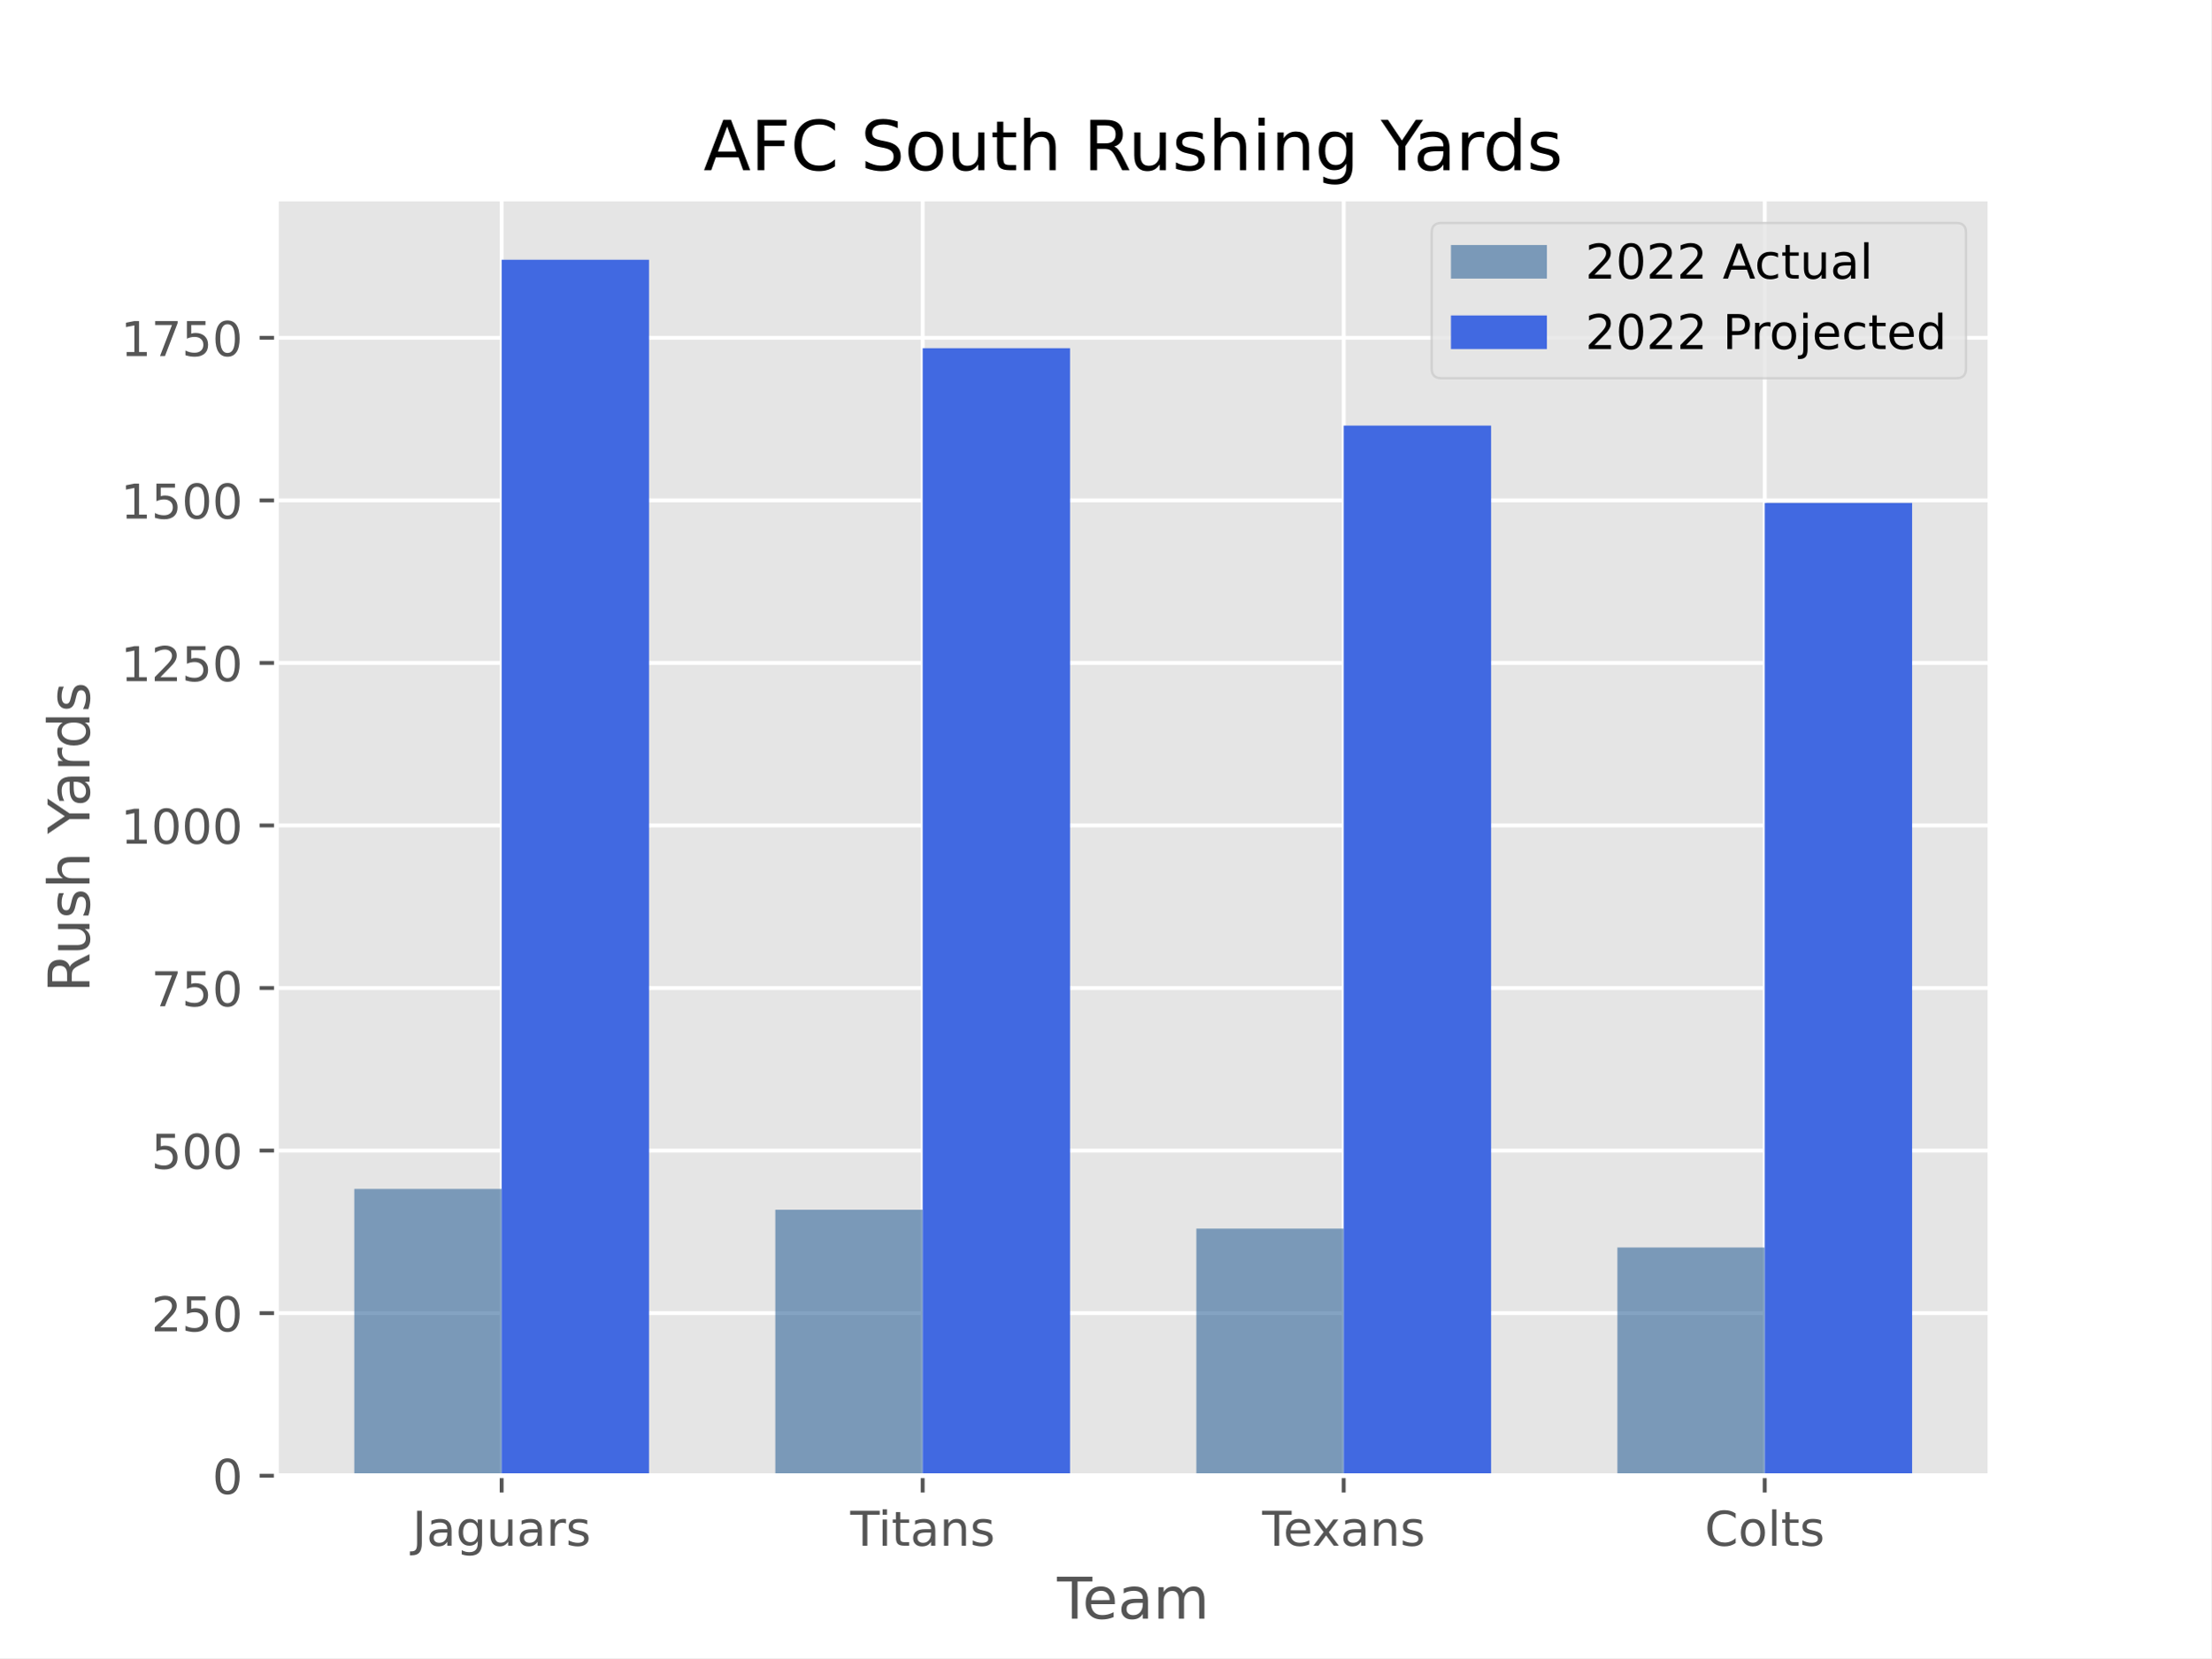
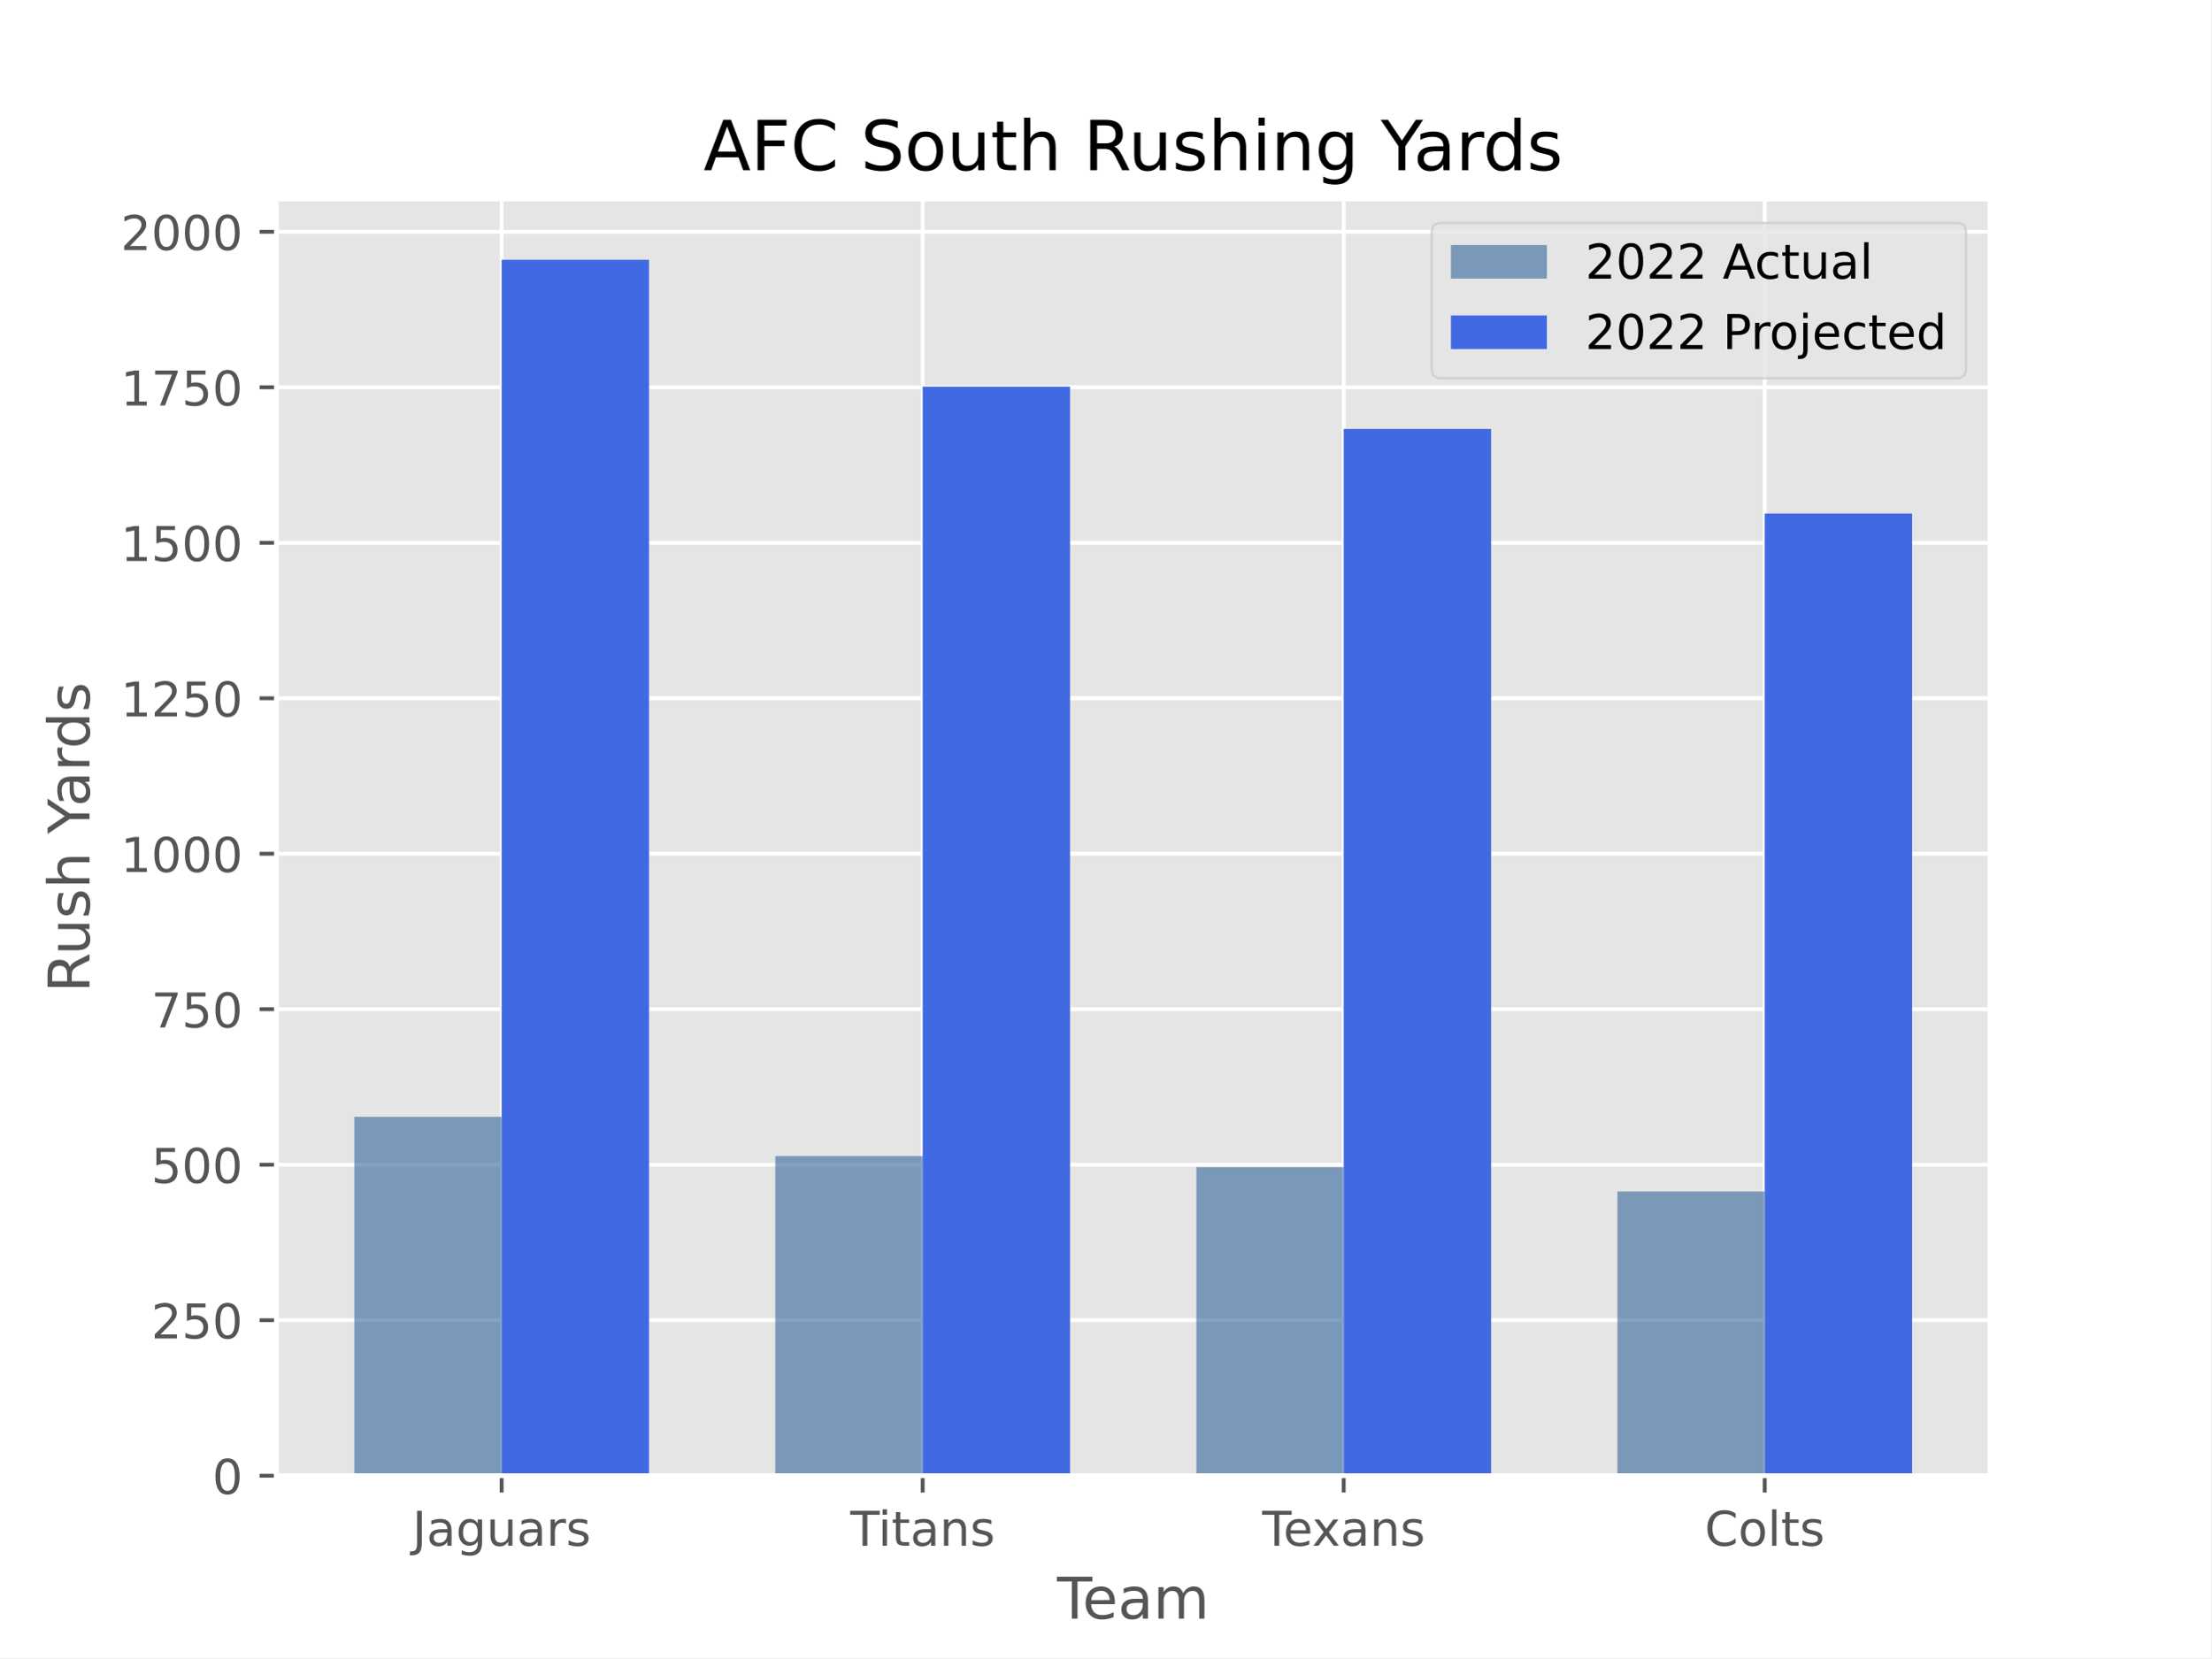
<svg xmlns="http://www.w3.org/2000/svg" xmlns:xlink="http://www.w3.org/1999/xlink" width="460.8pt" height="345.6pt" viewBox="0 0 460.8 345.6" version="1.1">
  <defs>
    <style type="text/css">*{stroke-linejoin: round; stroke-linecap: butt}</style>
  </defs>
  <g id="figure_1">
    <g id="patch_1">
      <path d="M 0 345.6  L 460.8 345.6  L 460.8 0  L 0 0  z " style="fill: #ffffff" />
    </g>
    <g id="axes_1">
      <g id="patch_2">
        <path d="M 57.6 307.584  L 414.72 307.584  L 414.72 41.472  L 57.6 41.472  z " style="fill: #e5e5e5" />
      </g>
      <g id="matplotlib.axis_1">
        <g id="xtick_1">
          <g id="line2d_1">
-             <path d="M 104.543 307.584  L 104.543 41.472  " clip-path="url(#pf5ecbaacd9)" style="fill: none; stroke: #ffffff; stroke-width: 0.8; stroke-linecap: square" />
+             <path d="M 104.543 307.584  L 104.543 41.472  " clip-path="url(#pbd2ed8411b)" style="fill: none; stroke: #ffffff; stroke-width: 0.8; stroke-linecap: square" />
          </g>
          <g id="line2d_2">
            <defs>
-               <path id="m614c0541ed" d="M 0 0  L 0 3.5  " style="stroke: #555555; stroke-width: 0.8" />
-             </defs>
-             <g>
-               <use xlink:href="#m614c0541ed" x="104.543" y="307.584" style="fill: #555555; stroke: #555555; stroke-width: 0.8" />
+               <path id="m21f0d8abbb" d="M 0 0  L 0 3.5  " style="stroke: #555555; stroke-width: 0.8" />
+             </defs>
+             <g>
+               <use xlink:href="#m21f0d8abbb" x="104.543" y="307.584" style="fill: #555555; stroke: #555555; stroke-width: 0.8" />
            </g>
          </g>
          <g id="text_1">
            <g style="fill: #555555" transform="translate(85.93704 322.1824) scale(0.1 -0.1)">
              <defs>
                <path id="DejaVuSans-4a" d="M 628 4666  L 1259 4666  L 1259 325  Q 1259 -519 939 -900  Q 619 -1281 -91 -1281  L -331 -1281  L -331 -750  L -134 -750  Q 284 -750 456 -515  Q 628 -281 628 325  L 628 4666  z " transform="scale(0.015625)" />
                <path id="DejaVuSans-61" d="M 2194 1759  Q 1497 1759 1228 1600  Q 959 1441 959 1056  Q 959 750 1161 570  Q 1363 391 1709 391  Q 2188 391 2477 730  Q 2766 1069 2766 1631  L 2766 1759  L 2194 1759  z M 3341 1997  L 3341 0  L 2766 0  L 2766 531  Q 2569 213 2275 61  Q 1981 -91 1556 -91  Q 1019 -91 701 211  Q 384 513 384 1019  Q 384 1609 779 1909  Q 1175 2209 1959 2209  L 2766 2209  L 2766 2266  Q 2766 2663 2505 2880  Q 2244 3097 1772 3097  Q 1472 3097 1187 3025  Q 903 2953 641 2809  L 641 3341  Q 956 3463 1253 3523  Q 1550 3584 1831 3584  Q 2591 3584 2966 3190  Q 3341 2797 3341 1997  z " transform="scale(0.015625)" />
                <path id="DejaVuSans-67" d="M 2906 1791  Q 2906 2416 2648 2759  Q 2391 3103 1925 3103  Q 1463 3103 1205 2759  Q 947 2416 947 1791  Q 947 1169 1205 825  Q 1463 481 1925 481  Q 2391 481 2648 825  Q 2906 1169 2906 1791  z M 3481 434  Q 3481 -459 3084 -895  Q 2688 -1331 1869 -1331  Q 1566 -1331 1297 -1286  Q 1028 -1241 775 -1147  L 775 -588  Q 1028 -725 1275 -790  Q 1522 -856 1778 -856  Q 2344 -856 2625 -561  Q 2906 -266 2906 331  L 2906 616  Q 2728 306 2450 153  Q 2172 0 1784 0  Q 1141 0 747 490  Q 353 981 353 1791  Q 353 2603 747 3093  Q 1141 3584 1784 3584  Q 2172 3584 2450 3431  Q 2728 3278 2906 2969  L 2906 3500  L 3481 3500  L 3481 434  z " transform="scale(0.015625)" />
                <path id="DejaVuSans-75" d="M 544 1381  L 544 3500  L 1119 3500  L 1119 1403  Q 1119 906 1312 657  Q 1506 409 1894 409  Q 2359 409 2629 706  Q 2900 1003 2900 1516  L 2900 3500  L 3475 3500  L 3475 0  L 2900 0  L 2900 538  Q 2691 219 2414 64  Q 2138 -91 1772 -91  Q 1169 -91 856 284  Q 544 659 544 1381  z M 1991 3584  L 1991 3584  z " transform="scale(0.015625)" />
                <path id="DejaVuSans-72" d="M 2631 2963  Q 2534 3019 2420 3045  Q 2306 3072 2169 3072  Q 1681 3072 1420 2755  Q 1159 2438 1159 1844  L 1159 0  L 581 0  L 581 3500  L 1159 3500  L 1159 2956  Q 1341 3275 1631 3429  Q 1922 3584 2338 3584  Q 2397 3584 2469 3576  Q 2541 3569 2628 3553  L 2631 2963  z " transform="scale(0.015625)" />
                <path id="DejaVuSans-73" d="M 2834 3397  L 2834 2853  Q 2591 2978 2328 3040  Q 2066 3103 1784 3103  Q 1356 3103 1142 2972  Q 928 2841 928 2578  Q 928 2378 1081 2264  Q 1234 2150 1697 2047  L 1894 2003  Q 2506 1872 2764 1633  Q 3022 1394 3022 966  Q 3022 478 2636 193  Q 2250 -91 1575 -91  Q 1294 -91 989 -36  Q 684 19 347 128  L 347 722  Q 666 556 975 473  Q 1284 391 1588 391  Q 1994 391 2212 530  Q 2431 669 2431 922  Q 2431 1156 2273 1281  Q 2116 1406 1581 1522  L 1381 1569  Q 847 1681 609 1914  Q 372 2147 372 2553  Q 372 3047 722 3315  Q 1072 3584 1716 3584  Q 2034 3584 2315 3537  Q 2597 3491 2834 3397  z " transform="scale(0.015625)" />
              </defs>
              <use xlink:href="#DejaVuSans-4a" />
              <use xlink:href="#DejaVuSans-61" x="29.492" />
              <use xlink:href="#DejaVuSans-67" x="90.771" />
              <use xlink:href="#DejaVuSans-75" x="154.248" />
              <use xlink:href="#DejaVuSans-61" x="217.627" />
              <use xlink:href="#DejaVuSans-72" x="278.906" />
              <use xlink:href="#DejaVuSans-73" x="320.02" />
            </g>
          </g>
        </g>
        <g id="xtick_2">
          <g id="line2d_3">
-             <path d="M 192.288 307.584  L 192.288 41.472  " clip-path="url(#pf5ecbaacd9)" style="fill: none; stroke: #ffffff; stroke-width: 0.8; stroke-linecap: square" />
+             <path d="M 192.288 307.584  L 192.288 41.472  " clip-path="url(#pbd2ed8411b)" style="fill: none; stroke: #ffffff; stroke-width: 0.8; stroke-linecap: square" />
          </g>
          <g id="line2d_4">
            <g>
-               <use xlink:href="#m614c0541ed" x="192.288" y="307.584" style="fill: #555555; stroke: #555555; stroke-width: 0.8" />
+               <use xlink:href="#m21f0d8abbb" x="192.288" y="307.584" style="fill: #555555; stroke: #555555; stroke-width: 0.8" />
            </g>
          </g>
          <g id="text_2">
            <g style="fill: #555555" transform="translate(177.2034 322.1824) scale(0.1 -0.1)">
              <defs>
                <path id="DejaVuSans-54" d="M -19 4666  L 3928 4666  L 3928 4134  L 2272 4134  L 2272 0  L 1638 0  L 1638 4134  L -19 4134  L -19 4666  z " transform="scale(0.015625)" />
                <path id="DejaVuSans-69" d="M 603 3500  L 1178 3500  L 1178 0  L 603 0  L 603 3500  z M 603 4863  L 1178 4863  L 1178 4134  L 603 4134  L 603 4863  z " transform="scale(0.015625)" />
                <path id="DejaVuSans-74" d="M 1172 4494  L 1172 3500  L 2356 3500  L 2356 3053  L 1172 3053  L 1172 1153  Q 1172 725 1289 603  Q 1406 481 1766 481  L 2356 481  L 2356 0  L 1766 0  Q 1100 0 847 248  Q 594 497 594 1153  L 594 3053  L 172 3053  L 172 3500  L 594 3500  L 594 4494  L 1172 4494  z " transform="scale(0.015625)" />
                <path id="DejaVuSans-6e" d="M 3513 2113  L 3513 0  L 2938 0  L 2938 2094  Q 2938 2591 2744 2837  Q 2550 3084 2163 3084  Q 1697 3084 1428 2787  Q 1159 2491 1159 1978  L 1159 0  L 581 0  L 581 3500  L 1159 3500  L 1159 2956  Q 1366 3272 1645 3428  Q 1925 3584 2291 3584  Q 2894 3584 3203 3211  Q 3513 2838 3513 2113  z " transform="scale(0.015625)" />
              </defs>
              <use xlink:href="#DejaVuSans-54" />
              <use xlink:href="#DejaVuSans-69" x="57.959" />
              <use xlink:href="#DejaVuSans-74" x="85.742" />
              <use xlink:href="#DejaVuSans-61" x="124.951" />
              <use xlink:href="#DejaVuSans-6e" x="186.23" />
              <use xlink:href="#DejaVuSans-73" x="249.609" />
            </g>
          </g>
        </g>
        <g id="xtick_3">
          <g id="line2d_5">
-             <path d="M 280.032 307.584  L 280.032 41.472  " clip-path="url(#pf5ecbaacd9)" style="fill: none; stroke: #ffffff; stroke-width: 0.8; stroke-linecap: square" />
+             <path d="M 280.032 307.584  L 280.032 41.472  " clip-path="url(#pbd2ed8411b)" style="fill: none; stroke: #ffffff; stroke-width: 0.8; stroke-linecap: square" />
          </g>
          <g id="line2d_6">
            <g>
-               <use xlink:href="#m614c0541ed" x="280.032" y="307.584" style="fill: #555555; stroke: #555555; stroke-width: 0.8" />
+               <use xlink:href="#m21f0d8abbb" x="280.032" y="307.584" style="fill: #555555; stroke: #555555; stroke-width: 0.8" />
            </g>
          </g>
          <g id="text_3">
            <g style="fill: #555555" transform="translate(263.0424 322.1824) scale(0.1 -0.1)">
              <defs>
                <path id="DejaVuSans-65" d="M 3597 1894  L 3597 1613  L 953 1613  Q 991 1019 1311 708  Q 1631 397 2203 397  Q 2534 397 2845 478  Q 3156 559 3463 722  L 3463 178  Q 3153 47 2828 -22  Q 2503 -91 2169 -91  Q 1331 -91 842 396  Q 353 884 353 1716  Q 353 2575 817 3079  Q 1281 3584 2069 3584  Q 2775 3584 3186 3129  Q 3597 2675 3597 1894  z M 3022 2063  Q 3016 2534 2758 2815  Q 2500 3097 2075 3097  Q 1594 3097 1305 2825  Q 1016 2553 972 2059  L 3022 2063  z " transform="scale(0.015625)" />
                <path id="DejaVuSans-78" d="M 3513 3500  L 2247 1797  L 3578 0  L 2900 0  L 1881 1375  L 863 0  L 184 0  L 1544 1831  L 300 3500  L 978 3500  L 1906 2253  L 2834 3500  L 3513 3500  z " transform="scale(0.015625)" />
              </defs>
              <use xlink:href="#DejaVuSans-54" />
              <use xlink:href="#DejaVuSans-65" x="44.084" />
              <use xlink:href="#DejaVuSans-78" x="103.857" />
              <use xlink:href="#DejaVuSans-61" x="163.037" />
              <use xlink:href="#DejaVuSans-6e" x="224.316" />
              <use xlink:href="#DejaVuSans-73" x="287.695" />
            </g>
          </g>
        </g>
        <g id="xtick_4">
          <g id="line2d_7">
-             <path d="M 367.777 307.584  L 367.777 41.472  " clip-path="url(#pf5ecbaacd9)" style="fill: none; stroke: #ffffff; stroke-width: 0.8; stroke-linecap: square" />
+             <path d="M 367.777 307.584  L 367.777 41.472  " clip-path="url(#pbd2ed8411b)" style="fill: none; stroke: #ffffff; stroke-width: 0.8; stroke-linecap: square" />
          </g>
          <g id="line2d_8">
            <g>
-               <use xlink:href="#m614c0541ed" x="367.777" y="307.584" style="fill: #555555; stroke: #555555; stroke-width: 0.8" />
+               <use xlink:href="#m21f0d8abbb" x="367.777" y="307.584" style="fill: #555555; stroke: #555555; stroke-width: 0.8" />
            </g>
          </g>
          <g id="text_4">
            <g style="fill: #555555" transform="translate(355.272 322.1824) scale(0.1 -0.1)">
              <defs>
                <path id="DejaVuSans-43" d="M 4122 4306  L 4122 3641  Q 3803 3938 3442 4084  Q 3081 4231 2675 4231  Q 1875 4231 1450 3742  Q 1025 3253 1025 2328  Q 1025 1406 1450 917  Q 1875 428 2675 428  Q 3081 428 3442 575  Q 3803 722 4122 1019  L 4122 359  Q 3791 134 3420 21  Q 3050 -91 2638 -91  Q 1578 -91 968 557  Q 359 1206 359 2328  Q 359 3453 968 4101  Q 1578 4750 2638 4750  Q 3056 4750 3426 4639  Q 3797 4528 4122 4306  z " transform="scale(0.015625)" />
                <path id="DejaVuSans-6f" d="M 1959 3097  Q 1497 3097 1228 2736  Q 959 2375 959 1747  Q 959 1119 1226 758  Q 1494 397 1959 397  Q 2419 397 2687 759  Q 2956 1122 2956 1747  Q 2956 2369 2687 2733  Q 2419 3097 1959 3097  z M 1959 3584  Q 2709 3584 3137 3096  Q 3566 2609 3566 1747  Q 3566 888 3137 398  Q 2709 -91 1959 -91  Q 1206 -91 779 398  Q 353 888 353 1747  Q 353 2609 779 3096  Q 1206 3584 1959 3584  z " transform="scale(0.015625)" />
                <path id="DejaVuSans-6c" d="M 603 4863  L 1178 4863  L 1178 0  L 603 0  L 603 4863  z " transform="scale(0.015625)" />
              </defs>
              <use xlink:href="#DejaVuSans-43" />
              <use xlink:href="#DejaVuSans-6f" x="69.824" />
              <use xlink:href="#DejaVuSans-6c" x="131.006" />
              <use xlink:href="#DejaVuSans-74" x="158.789" />
              <use xlink:href="#DejaVuSans-73" x="197.998" />
            </g>
          </g>
        </g>
        <g id="text_5">
          <g style="fill: #555555" transform="translate(220.3022 337.3802) scale(0.12 -0.12)">
            <defs>
              <path id="DejaVuSans-6d" d="M 3328 2828  Q 3544 3216 3844 3400  Q 4144 3584 4550 3584  Q 5097 3584 5394 3201  Q 5691 2819 5691 2113  L 5691 0  L 5113 0  L 5113 2094  Q 5113 2597 4934 2840  Q 4756 3084 4391 3084  Q 3944 3084 3684 2787  Q 3425 2491 3425 1978  L 3425 0  L 2847 0  L 2847 2094  Q 2847 2600 2669 2842  Q 2491 3084 2119 3084  Q 1678 3084 1418 2786  Q 1159 2488 1159 1978  L 1159 0  L 581 0  L 581 3500  L 1159 3500  L 1159 2956  Q 1356 3278 1631 3431  Q 1906 3584 2284 3584  Q 2666 3584 2933 3390  Q 3200 3197 3328 2828  z " transform="scale(0.015625)" />
            </defs>
            <use xlink:href="#DejaVuSans-54" />
            <use xlink:href="#DejaVuSans-65" x="44.084" />
            <use xlink:href="#DejaVuSans-61" x="105.607" />
            <use xlink:href="#DejaVuSans-6d" x="166.887" />
          </g>
        </g>
      </g>
      <g id="matplotlib.axis_2">
        <g id="ytick_1">
          <g id="line2d_9">
-             <path d="M 57.6 307.584  L 414.72 307.584  " clip-path="url(#pf5ecbaacd9)" style="fill: none; stroke: #ffffff; stroke-width: 0.8; stroke-linecap: square" />
+             <path d="M 57.6 307.584  L 414.72 307.584  " clip-path="url(#pbd2ed8411b)" style="fill: none; stroke: #ffffff; stroke-width: 0.8; stroke-linecap: square" />
          </g>
          <g id="line2d_10">
            <defs>
-               <path id="m886660e7db" d="M 0 0  L -3.5 0  " style="stroke: #555555; stroke-width: 0.8" />
-             </defs>
-             <g>
-               <use xlink:href="#m886660e7db" x="57.6" y="307.584" style="fill: #555555; stroke: #555555; stroke-width: 0.8" />
+               <path id="ma870125f93" d="M 0 0  L -3.5 0  " style="stroke: #555555; stroke-width: 0.8" />
+             </defs>
+             <g>
+               <use xlink:href="#ma870125f93" x="57.6" y="307.584" style="fill: #555555; stroke: #555555; stroke-width: 0.8" />
            </g>
          </g>
          <g id="text_6">
            <g style="fill: #555555" transform="translate(44.2375 311.3832) scale(0.1 -0.1)">
              <defs>
                <path id="DejaVuSans-30" d="M 2034 4250  Q 1547 4250 1301 3770  Q 1056 3291 1056 2328  Q 1056 1369 1301 889  Q 1547 409 2034 409  Q 2525 409 2770 889  Q 3016 1369 3016 2328  Q 3016 3291 2770 3770  Q 2525 4250 2034 4250  z M 2034 4750  Q 2819 4750 3233 4129  Q 3647 3509 3647 2328  Q 3647 1150 3233 529  Q 2819 -91 2034 -91  Q 1250 -91 836 529  Q 422 1150 422 2328  Q 422 3509 836 4129  Q 1250 4750 2034 4750  z " transform="scale(0.015625)" />
              </defs>
              <use xlink:href="#DejaVuSans-30" />
            </g>
          </g>
        </g>
        <g id="ytick_2">
          <g id="line2d_11">
-             <path d="M 57.6 273.702  L 414.72 273.702  " clip-path="url(#pf5ecbaacd9)" style="fill: none; stroke: #ffffff; stroke-width: 0.8; stroke-linecap: square" />
+             <path d="M 57.6 275.175  L 414.72 275.175  " clip-path="url(#pbd2ed8411b)" style="fill: none; stroke: #ffffff; stroke-width: 0.8; stroke-linecap: square" />
          </g>
          <g id="line2d_12">
            <g>
-               <use xlink:href="#m886660e7db" x="57.6" y="273.702" style="fill: #555555; stroke: #555555; stroke-width: 0.8" />
+               <use xlink:href="#ma870125f93" x="57.6" y="275.175" style="fill: #555555; stroke: #555555; stroke-width: 0.8" />
            </g>
          </g>
          <g id="text_7">
-             <g style="fill: #555555" transform="translate(31.5125 277.5009) scale(0.1 -0.1)">
+             <g style="fill: #555555" transform="translate(31.5125 278.974) scale(0.1 -0.1)">
              <defs>
                <path id="DejaVuSans-32" d="M 1228 531  L 3431 531  L 3431 0  L 469 0  L 469 531  Q 828 903 1448 1529  Q 2069 2156 2228 2338  Q 2531 2678 2651 2914  Q 2772 3150 2772 3378  Q 2772 3750 2511 3984  Q 2250 4219 1831 4219  Q 1534 4219 1204 4116  Q 875 4013 500 3803  L 500 4441  Q 881 4594 1212 4672  Q 1544 4750 1819 4750  Q 2544 4750 2975 4387  Q 3406 4025 3406 3419  Q 3406 3131 3298 2873  Q 3191 2616 2906 2266  Q 2828 2175 2409 1742  Q 1991 1309 1228 531  z " transform="scale(0.015625)" />
                <path id="DejaVuSans-35" d="M 691 4666  L 3169 4666  L 3169 4134  L 1269 4134  L 1269 2991  Q 1406 3038 1543 3061  Q 1681 3084 1819 3084  Q 2600 3084 3056 2656  Q 3513 2228 3513 1497  Q 3513 744 3044 326  Q 2575 -91 1722 -91  Q 1428 -91 1123 -41  Q 819 9 494 109  L 494 744  Q 775 591 1075 516  Q 1375 441 1709 441  Q 2250 441 2565 725  Q 2881 1009 2881 1497  Q 2881 1984 2565 2268  Q 2250 2553 1709 2553  Q 1456 2553 1204 2497  Q 953 2441 691 2322  L 691 4666  z " transform="scale(0.015625)" />
              </defs>
              <use xlink:href="#DejaVuSans-32" />
              <use xlink:href="#DejaVuSans-35" x="63.623" />
              <use xlink:href="#DejaVuSans-30" x="127.246" />
            </g>
          </g>
        </g>
        <g id="ytick_3">
          <g id="line2d_13">
-             <path d="M 57.6 239.819  L 414.72 239.819  " clip-path="url(#pf5ecbaacd9)" style="fill: none; stroke: #ffffff; stroke-width: 0.8; stroke-linecap: square" />
+             <path d="M 57.6 242.766  L 414.72 242.766  " clip-path="url(#pbd2ed8411b)" style="fill: none; stroke: #ffffff; stroke-width: 0.8; stroke-linecap: square" />
          </g>
          <g id="line2d_14">
            <g>
-               <use xlink:href="#m886660e7db" x="57.6" y="239.819" style="fill: #555555; stroke: #555555; stroke-width: 0.8" />
+               <use xlink:href="#ma870125f93" x="57.6" y="242.766" style="fill: #555555; stroke: #555555; stroke-width: 0.8" />
            </g>
          </g>
          <g id="text_8">
-             <g style="fill: #555555" transform="translate(31.5125 243.6185) scale(0.1 -0.1)">
+             <g style="fill: #555555" transform="translate(31.5125 246.5648) scale(0.1 -0.1)">
              <use xlink:href="#DejaVuSans-35" />
              <use xlink:href="#DejaVuSans-30" x="63.623" />
              <use xlink:href="#DejaVuSans-30" x="127.246" />
            </g>
          </g>
        </g>
        <g id="ytick_4">
          <g id="line2d_15">
-             <path d="M 57.6 205.937  L 414.72 205.937  " clip-path="url(#pf5ecbaacd9)" style="fill: none; stroke: #ffffff; stroke-width: 0.8; stroke-linecap: square" />
+             <path d="M 57.6 210.356  L 414.72 210.356  " clip-path="url(#pbd2ed8411b)" style="fill: none; stroke: #ffffff; stroke-width: 0.8; stroke-linecap: square" />
          </g>
          <g id="line2d_16">
            <g>
-               <use xlink:href="#m886660e7db" x="57.6" y="205.937" style="fill: #555555; stroke: #555555; stroke-width: 0.8" />
+               <use xlink:href="#ma870125f93" x="57.6" y="210.356" style="fill: #555555; stroke: #555555; stroke-width: 0.8" />
            </g>
          </g>
          <g id="text_9">
-             <g style="fill: #555555" transform="translate(31.5125 209.7362) scale(0.1 -0.1)">
+             <g style="fill: #555555" transform="translate(31.5125 214.1556) scale(0.1 -0.1)">
              <defs>
                <path id="DejaVuSans-37" d="M 525 4666  L 3525 4666  L 3525 4397  L 1831 0  L 1172 0  L 2766 4134  L 525 4134  L 525 4666  z " transform="scale(0.015625)" />
              </defs>
              <use xlink:href="#DejaVuSans-37" />
              <use xlink:href="#DejaVuSans-35" x="63.623" />
              <use xlink:href="#DejaVuSans-30" x="127.246" />
            </g>
          </g>
        </g>
        <g id="ytick_5">
          <g id="line2d_17">
-             <path d="M 57.6 172.055  L 414.72 172.055  " clip-path="url(#pf5ecbaacd9)" style="fill: none; stroke: #ffffff; stroke-width: 0.8; stroke-linecap: square" />
+             <path d="M 57.6 177.947  L 414.72 177.947  " clip-path="url(#pbd2ed8411b)" style="fill: none; stroke: #ffffff; stroke-width: 0.8; stroke-linecap: square" />
          </g>
          <g id="line2d_18">
            <g>
-               <use xlink:href="#m886660e7db" x="57.6" y="172.055" style="fill: #555555; stroke: #555555; stroke-width: 0.8" />
+               <use xlink:href="#ma870125f93" x="57.6" y="177.947" style="fill: #555555; stroke: #555555; stroke-width: 0.8" />
            </g>
          </g>
          <g id="text_10">
-             <g style="fill: #555555" transform="translate(25.15 175.8538) scale(0.1 -0.1)">
+             <g style="fill: #555555" transform="translate(25.15 181.7464) scale(0.1 -0.1)">
              <defs>
                <path id="DejaVuSans-31" d="M 794 531  L 1825 531  L 1825 4091  L 703 3866  L 703 4441  L 1819 4666  L 2450 4666  L 2450 531  L 3481 531  L 3481 0  L 794 0  L 794 531  z " transform="scale(0.015625)" />
              </defs>
              <use xlink:href="#DejaVuSans-31" />
              <use xlink:href="#DejaVuSans-30" x="63.623" />
              <use xlink:href="#DejaVuSans-30" x="127.246" />
              <use xlink:href="#DejaVuSans-30" x="190.869" />
            </g>
          </g>
        </g>
        <g id="ytick_6">
          <g id="line2d_19">
-             <path d="M 57.6 138.172  L 414.72 138.172  " clip-path="url(#pf5ecbaacd9)" style="fill: none; stroke: #ffffff; stroke-width: 0.8; stroke-linecap: square" />
+             <path d="M 57.6 145.538  L 414.72 145.538  " clip-path="url(#pbd2ed8411b)" style="fill: none; stroke: #ffffff; stroke-width: 0.8; stroke-linecap: square" />
          </g>
          <g id="line2d_20">
            <g>
-               <use xlink:href="#m886660e7db" x="57.6" y="138.172" style="fill: #555555; stroke: #555555; stroke-width: 0.8" />
+               <use xlink:href="#ma870125f93" x="57.6" y="145.538" style="fill: #555555; stroke: #555555; stroke-width: 0.8" />
            </g>
          </g>
          <g id="text_11">
-             <g style="fill: #555555" transform="translate(25.15 141.9715) scale(0.1 -0.1)">
+             <g style="fill: #555555" transform="translate(25.15 149.3372) scale(0.1 -0.1)">
              <use xlink:href="#DejaVuSans-31" />
              <use xlink:href="#DejaVuSans-32" x="63.623" />
              <use xlink:href="#DejaVuSans-35" x="127.246" />
              <use xlink:href="#DejaVuSans-30" x="190.869" />
            </g>
          </g>
        </g>
        <g id="ytick_7">
          <g id="line2d_21">
-             <path d="M 57.6 104.29  L 414.72 104.29  " clip-path="url(#pf5ecbaacd9)" style="fill: none; stroke: #ffffff; stroke-width: 0.8; stroke-linecap: square" />
+             <path d="M 57.6 113.129  L 414.72 113.129  " clip-path="url(#pbd2ed8411b)" style="fill: none; stroke: #ffffff; stroke-width: 0.8; stroke-linecap: square" />
          </g>
          <g id="line2d_22">
            <g>
-               <use xlink:href="#m886660e7db" x="57.6" y="104.29" style="fill: #555555; stroke: #555555; stroke-width: 0.8" />
+               <use xlink:href="#ma870125f93" x="57.6" y="113.129" style="fill: #555555; stroke: #555555; stroke-width: 0.8" />
            </g>
          </g>
          <g id="text_12">
-             <g style="fill: #555555" transform="translate(25.15 108.0891) scale(0.1 -0.1)">
+             <g style="fill: #555555" transform="translate(25.15 116.928) scale(0.1 -0.1)">
              <use xlink:href="#DejaVuSans-31" />
              <use xlink:href="#DejaVuSans-35" x="63.623" />
              <use xlink:href="#DejaVuSans-30" x="127.246" />
              <use xlink:href="#DejaVuSans-30" x="190.869" />
            </g>
          </g>
        </g>
        <g id="ytick_8">
          <g id="line2d_23">
-             <path d="M 57.6 70.408  L 414.72 70.408  " clip-path="url(#pf5ecbaacd9)" style="fill: none; stroke: #ffffff; stroke-width: 0.8; stroke-linecap: square" />
+             <path d="M 57.6 80.72  L 414.72 80.72  " clip-path="url(#pbd2ed8411b)" style="fill: none; stroke: #ffffff; stroke-width: 0.8; stroke-linecap: square" />
          </g>
          <g id="line2d_24">
            <g>
-               <use xlink:href="#m886660e7db" x="57.6" y="70.408" style="fill: #555555; stroke: #555555; stroke-width: 0.8" />
+               <use xlink:href="#ma870125f93" x="57.6" y="80.72" style="fill: #555555; stroke: #555555; stroke-width: 0.8" />
            </g>
          </g>
          <g id="text_13">
-             <g style="fill: #555555" transform="translate(25.15 74.20675) scale(0.1 -0.1)">
+             <g style="fill: #555555" transform="translate(25.15 84.51877) scale(0.1 -0.1)">
              <use xlink:href="#DejaVuSans-31" />
              <use xlink:href="#DejaVuSans-37" x="63.623" />
              <use xlink:href="#DejaVuSans-35" x="127.246" />
              <use xlink:href="#DejaVuSans-30" x="190.869" />
            </g>
          </g>
        </g>
-         <g id="text_14">
+         <g id="ytick_9">
+           <g id="line2d_25">
+             <path d="M 57.6 48.31  L 414.72 48.31  " clip-path="url(#pbd2ed8411b)" style="fill: none; stroke: #ffffff; stroke-width: 0.8; stroke-linecap: square" />
+           </g>
+           <g id="line2d_26">
+             <g>
+               <use xlink:href="#ma870125f93" x="57.6" y="48.31" style="fill: #555555; stroke: #555555; stroke-width: 0.8" />
+             </g>
+           </g>
+           <g id="text_14">
+             <g style="fill: #555555" transform="translate(25.15 52.10956) scale(0.1 -0.1)">
+               <use xlink:href="#DejaVuSans-32" />
+               <use xlink:href="#DejaVuSans-30" x="63.623" />
+               <use xlink:href="#DejaVuSans-30" x="127.246" />
+               <use xlink:href="#DejaVuSans-30" x="190.869" />
+             </g>
+           </g>
+         </g>
+         <g id="text_15">
          <g style="fill: #555555" transform="translate(18.65438 206.8774) rotate(-90) scale(0.12 -0.12)">
            <defs>
              <path id="DejaVuSans-52" d="M 2841 2188  Q 3044 2119 3236 1894  Q 3428 1669 3622 1275  L 4263 0  L 3584 0  L 2988 1197  Q 2756 1666 2539 1819  Q 2322 1972 1947 1972  L 1259 1972  L 1259 0  L 628 0  L 628 4666  L 2053 4666  Q 2853 4666 3247 4331  Q 3641 3997 3641 3322  Q 3641 2881 3436 2590  Q 3231 2300 2841 2188  z M 1259 4147  L 1259 2491  L 2053 2491  Q 2509 2491 2742 2702  Q 2975 2913 2975 3322  Q 2975 3731 2742 3939  Q 2509 4147 2053 4147  L 1259 4147  z " transform="scale(0.015625)" />
              <path id="DejaVuSans-68" d="M 3513 2113  L 3513 0  L 2938 0  L 2938 2094  Q 2938 2591 2744 2837  Q 2550 3084 2163 3084  Q 1697 3084 1428 2787  Q 1159 2491 1159 1978  L 1159 0  L 581 0  L 581 4863  L 1159 4863  L 1159 2956  Q 1366 3272 1645 3428  Q 1925 3584 2291 3584  Q 2894 3584 3203 3211  Q 3513 2838 3513 2113  z " transform="scale(0.015625)" />
              <path id="DejaVuSans-20" transform="scale(0.015625)" />
              <path id="DejaVuSans-59" d="M -13 4666  L 666 4666  L 1959 2747  L 3244 4666  L 3922 4666  L 2272 2222  L 2272 0  L 1638 0  L 1638 2222  L -13 4666  z " transform="scale(0.015625)" />
              <path id="DejaVuSans-64" d="M 2906 2969  L 2906 4863  L 3481 4863  L 3481 0  L 2906 0  L 2906 525  Q 2725 213 2448 61  Q 2172 -91 1784 -91  Q 1150 -91 751 415  Q 353 922 353 1747  Q 353 2572 751 3078  Q 1150 3584 1784 3584  Q 2172 3584 2448 3432  Q 2725 3281 2906 2969  z M 947 1747  Q 947 1113 1208 752  Q 1469 391 1925 391  Q 2381 391 2643 752  Q 2906 1113 2906 1747  Q 2906 2381 2643 2742  Q 2381 3103 1925 3103  Q 1469 3103 1208 2742  Q 947 2381 947 1747  z " transform="scale(0.015625)" />
            </defs>
            <use xlink:href="#DejaVuSans-52" />
            <use xlink:href="#DejaVuSans-75" x="64.982" />
            <use xlink:href="#DejaVuSans-73" x="128.361" />
            <use xlink:href="#DejaVuSans-68" x="180.461" />
            <use xlink:href="#DejaVuSans-20" x="243.84" />
            <use xlink:href="#DejaVuSans-59" x="275.627" />
            <use xlink:href="#DejaVuSans-61" x="322.961" />
            <use xlink:href="#DejaVuSans-72" x="384.24" />
            <use xlink:href="#DejaVuSans-64" x="423.604" />
            <use xlink:href="#DejaVuSans-73" x="487.08" />
          </g>
        </g>
      </g>
      <g id="patch_3">
-         <path d="M 73.833 307.584  L 104.543 307.584  L 104.543 247.816  L 73.833 247.816  z " clip-path="url(#pf5ecbaacd9)" style="fill: #336699; fill-opacity: 0.6" />
+         <path d="M 73.833 307.584  L 104.543 307.584  L 104.543 232.784  L 73.833 232.784  z " clip-path="url(#pbd2ed8411b)" style="fill: #336699; fill-opacity: 0.6" />
      </g>
      <g id="patch_4">
-         <path d="M 161.577 307.584  L 192.288 307.584  L 192.288 252.152  L 161.577 252.152  z " clip-path="url(#pf5ecbaacd9)" style="fill: #336699; fill-opacity: 0.6" />
+         <path d="M 161.577 307.584  L 192.288 307.584  L 192.288 240.951  L 161.577 240.951  z " clip-path="url(#pbd2ed8411b)" style="fill: #336699; fill-opacity: 0.6" />
      </g>
      <g id="patch_5">
-         <path d="M 249.322 307.584  L 280.032 307.584  L 280.032 256.083  L 249.322 256.083  z " clip-path="url(#pf5ecbaacd9)" style="fill: #336699; fill-opacity: 0.6" />
+         <path d="M 249.322 307.584  L 280.032 307.584  L 280.032 243.284  L 249.322 243.284  z " clip-path="url(#pbd2ed8411b)" style="fill: #336699; fill-opacity: 0.6" />
      </g>
      <g id="patch_6">
-         <path d="M 337.066 307.584  L 367.777 307.584  L 367.777 260.013  L 337.066 260.013  z " clip-path="url(#pf5ecbaacd9)" style="fill: #336699; fill-opacity: 0.6" />
+         <path d="M 337.066 307.584  L 367.777 307.584  L 367.777 248.34  L 337.066 248.34  z " clip-path="url(#pbd2ed8411b)" style="fill: #336699; fill-opacity: 0.6" />
      </g>
      <g id="patch_7">
-         <path d="M 104.543 307.584  L 135.254 307.584  L 135.254 54.144  L 104.543 54.144  z " clip-path="url(#pf5ecbaacd9)" style="fill: #4169e1" />
+         <path d="M 104.543 307.584  L 135.254 307.584  L 135.254 54.144  L 104.543 54.144  z " clip-path="url(#pbd2ed8411b)" style="fill: #4169e1" />
      </g>
      <g id="patch_8">
-         <path d="M 192.288 307.584  L 222.998 307.584  L 222.998 72.576  L 192.288 72.576  z " clip-path="url(#pf5ecbaacd9)" style="fill: #4169e1" />
+         <path d="M 192.288 307.584  L 222.998 307.584  L 222.998 80.59  L 192.288 80.59  z " clip-path="url(#pbd2ed8411b)" style="fill: #4169e1" />
      </g>
      <g id="patch_9">
-         <path d="M 280.032 307.584  L 310.743 307.584  L 310.743 88.704  L 280.032 88.704  z " clip-path="url(#pf5ecbaacd9)" style="fill: #4169e1" />
+         <path d="M 280.032 307.584  L 310.743 307.584  L 310.743 89.405  L 280.032 89.405  z " clip-path="url(#pbd2ed8411b)" style="fill: #4169e1" />
      </g>
      <g id="patch_10">
-         <path d="M 367.777 307.584  L 398.487 307.584  L 398.487 104.832  L 367.777 104.832  z " clip-path="url(#pf5ecbaacd9)" style="fill: #4169e1" />
+         <path d="M 367.777 307.584  L 398.487 307.584  L 398.487 107.036  L 367.777 107.036  z " clip-path="url(#pbd2ed8411b)" style="fill: #4169e1" />
      </g>
      <g id="patch_11">
        <path d="M 57.6 307.584  L 57.6 41.472  " style="fill: none; stroke: #ffffff; stroke-linejoin: miter; stroke-linecap: square" />
      </g>
      <g id="patch_12">
        <path d="M 414.72 307.584  L 414.72 41.472  " style="fill: none; stroke: #ffffff; stroke-linejoin: miter; stroke-linecap: square" />
      </g>
      <g id="patch_13">
        <path d="M 57.6 307.584  L 414.72 307.584  " style="fill: none; stroke: #ffffff; stroke-linejoin: miter; stroke-linecap: square" />
      </g>
      <g id="patch_14">
        <path d="M 57.6 41.472  L 414.72 41.472  " style="fill: none; stroke: #ffffff; stroke-linejoin: miter; stroke-linecap: square" />
      </g>
-       <g id="text_15">
+       <g id="text_16">
        <g transform="translate(146.6111 35.472) scale(0.144 -0.144)">
          <defs>
            <path id="DejaVuSans-41" d="M 2188 4044  L 1331 1722  L 3047 1722  L 2188 4044  z M 1831 4666  L 2547 4666  L 4325 0  L 3669 0  L 3244 1197  L 1141 1197  L 716 0  L 50 0  L 1831 4666  z " transform="scale(0.015625)" />
            <path id="DejaVuSans-46" d="M 628 4666  L 3309 4666  L 3309 4134  L 1259 4134  L 1259 2759  L 3109 2759  L 3109 2228  L 1259 2228  L 1259 0  L 628 0  L 628 4666  z " transform="scale(0.015625)" />
            <path id="DejaVuSans-53" d="M 3425 4513  L 3425 3897  Q 3066 4069 2747 4153  Q 2428 4238 2131 4238  Q 1616 4238 1336 4038  Q 1056 3838 1056 3469  Q 1056 3159 1242 3001  Q 1428 2844 1947 2747  L 2328 2669  Q 3034 2534 3370 2195  Q 3706 1856 3706 1288  Q 3706 609 3251 259  Q 2797 -91 1919 -91  Q 1588 -91 1214 -16  Q 841 59 441 206  L 441 856  Q 825 641 1194 531  Q 1563 422 1919 422  Q 2459 422 2753 634  Q 3047 847 3047 1241  Q 3047 1584 2836 1778  Q 2625 1972 2144 2069  L 1759 2144  Q 1053 2284 737 2584  Q 422 2884 422 3419  Q 422 4038 858 4394  Q 1294 4750 2059 4750  Q 2388 4750 2728 4690  Q 3069 4631 3425 4513  z " transform="scale(0.015625)" />
          </defs>
          <use xlink:href="#DejaVuSans-41" />
          <use xlink:href="#DejaVuSans-46" x="68.408" />
          <use xlink:href="#DejaVuSans-43" x="125.928" />
          <use xlink:href="#DejaVuSans-20" x="195.752" />
          <use xlink:href="#DejaVuSans-53" x="227.539" />
          <use xlink:href="#DejaVuSans-6f" x="291.016" />
          <use xlink:href="#DejaVuSans-75" x="352.197" />
          <use xlink:href="#DejaVuSans-74" x="415.576" />
          <use xlink:href="#DejaVuSans-68" x="454.785" />
          <use xlink:href="#DejaVuSans-20" x="518.164" />
          <use xlink:href="#DejaVuSans-52" x="549.951" />
          <use xlink:href="#DejaVuSans-75" x="614.934" />
          <use xlink:href="#DejaVuSans-73" x="678.312" />
          <use xlink:href="#DejaVuSans-68" x="730.412" />
          <use xlink:href="#DejaVuSans-69" x="793.791" />
          <use xlink:href="#DejaVuSans-6e" x="821.574" />
          <use xlink:href="#DejaVuSans-67" x="884.953" />
          <use xlink:href="#DejaVuSans-20" x="948.43" />
          <use xlink:href="#DejaVuSans-59" x="980.217" />
          <use xlink:href="#DejaVuSans-61" x="1027.551" />
          <use xlink:href="#DejaVuSans-72" x="1088.83" />
          <use xlink:href="#DejaVuSans-64" x="1128.193" />
          <use xlink:href="#DejaVuSans-73" x="1191.67" />
        </g>
      </g>
      <g id="legend_1">
        <g id="patch_15">
          <path d="M 300.381 78.828  L 407.72 78.828  Q 409.72 78.828 409.72 76.828  L 409.72 48.472  Q 409.72 46.472 407.72 46.472  L 300.381 46.472  Q 298.381 46.472 298.381 48.472  L 298.381 76.828  Q 298.381 78.828 300.381 78.828  z " style="fill: #e5e5e5; opacity: 0.8; stroke: #cccccc; stroke-width: 0.5; stroke-linejoin: miter" />
        </g>
        <g id="patch_16">
          <path d="M 302.381 58.07  L 322.381 58.07  L 322.381 51.07  L 302.381 51.07  z " style="fill: #336699; fill-opacity: 0.6" />
        </g>
-         <g id="text_16">
+         <g id="text_17">
          <g transform="translate(330.3809 58.07044) scale(0.1 -0.1)">
            <defs>
              <path id="DejaVuSans-63" d="M 3122 3366  L 3122 2828  Q 2878 2963 2633 3030  Q 2388 3097 2138 3097  Q 1578 3097 1268 2742  Q 959 2388 959 1747  Q 959 1106 1268 751  Q 1578 397 2138 397  Q 2388 397 2633 464  Q 2878 531 3122 666  L 3122 134  Q 2881 22 2623 -34  Q 2366 -91 2075 -91  Q 1284 -91 818 406  Q 353 903 353 1747  Q 353 2603 823 3093  Q 1294 3584 2113 3584  Q 2378 3584 2631 3529  Q 2884 3475 3122 3366  z " transform="scale(0.015625)" />
            </defs>
            <use xlink:href="#DejaVuSans-32" />
            <use xlink:href="#DejaVuSans-30" x="63.623" />
            <use xlink:href="#DejaVuSans-32" x="127.246" />
            <use xlink:href="#DejaVuSans-32" x="190.869" />
            <use xlink:href="#DejaVuSans-20" x="254.492" />
            <use xlink:href="#DejaVuSans-41" x="286.279" />
            <use xlink:href="#DejaVuSans-63" x="352.938" />
            <use xlink:href="#DejaVuSans-74" x="407.918" />
            <use xlink:href="#DejaVuSans-75" x="447.127" />
            <use xlink:href="#DejaVuSans-61" x="510.506" />
            <use xlink:href="#DejaVuSans-6c" x="571.785" />
          </g>
        </g>
        <g id="patch_17">
          <path d="M 302.381 72.749  L 322.381 72.749  L 322.381 65.749  L 302.381 65.749  z " style="fill: #4169e1" />
        </g>
-         <g id="text_17">
+         <g id="text_18">
          <g transform="translate(330.3809 72.74856) scale(0.1 -0.1)">
            <defs>
              <path id="DejaVuSans-50" d="M 1259 4147  L 1259 2394  L 2053 2394  Q 2494 2394 2734 2622  Q 2975 2850 2975 3272  Q 2975 3691 2734 3919  Q 2494 4147 2053 4147  L 1259 4147  z M 628 4666  L 2053 4666  Q 2838 4666 3239 4311  Q 3641 3956 3641 3272  Q 3641 2581 3239 2228  Q 2838 1875 2053 1875  L 1259 1875  L 1259 0  L 628 0  L 628 4666  z " transform="scale(0.015625)" />
              <path id="DejaVuSans-6a" d="M 603 3500  L 1178 3500  L 1178 -63  Q 1178 -731 923 -1031  Q 669 -1331 103 -1331  L -116 -1331  L -116 -844  L 38 -844  Q 366 -844 484 -692  Q 603 -541 603 -63  L 603 3500  z M 603 4863  L 1178 4863  L 1178 4134  L 603 4134  L 603 4863  z " transform="scale(0.015625)" />
            </defs>
            <use xlink:href="#DejaVuSans-32" />
            <use xlink:href="#DejaVuSans-30" x="63.623" />
            <use xlink:href="#DejaVuSans-32" x="127.246" />
            <use xlink:href="#DejaVuSans-32" x="190.869" />
            <use xlink:href="#DejaVuSans-20" x="254.492" />
            <use xlink:href="#DejaVuSans-50" x="286.279" />
            <use xlink:href="#DejaVuSans-72" x="344.832" />
            <use xlink:href="#DejaVuSans-6f" x="383.695" />
            <use xlink:href="#DejaVuSans-6a" x="444.877" />
            <use xlink:href="#DejaVuSans-65" x="472.66" />
            <use xlink:href="#DejaVuSans-63" x="534.184" />
            <use xlink:href="#DejaVuSans-74" x="589.164" />
            <use xlink:href="#DejaVuSans-65" x="628.373" />
            <use xlink:href="#DejaVuSans-64" x="689.896" />
          </g>
        </g>
      </g>
    </g>
  </g>
  <defs>
-     <clipPath id="pf5ecbaacd9">
+     <clipPath id="pbd2ed8411b">
      <rect x="57.6" y="41.472" width="357.12" height="266.112" />
    </clipPath>
  </defs>
</svg>
